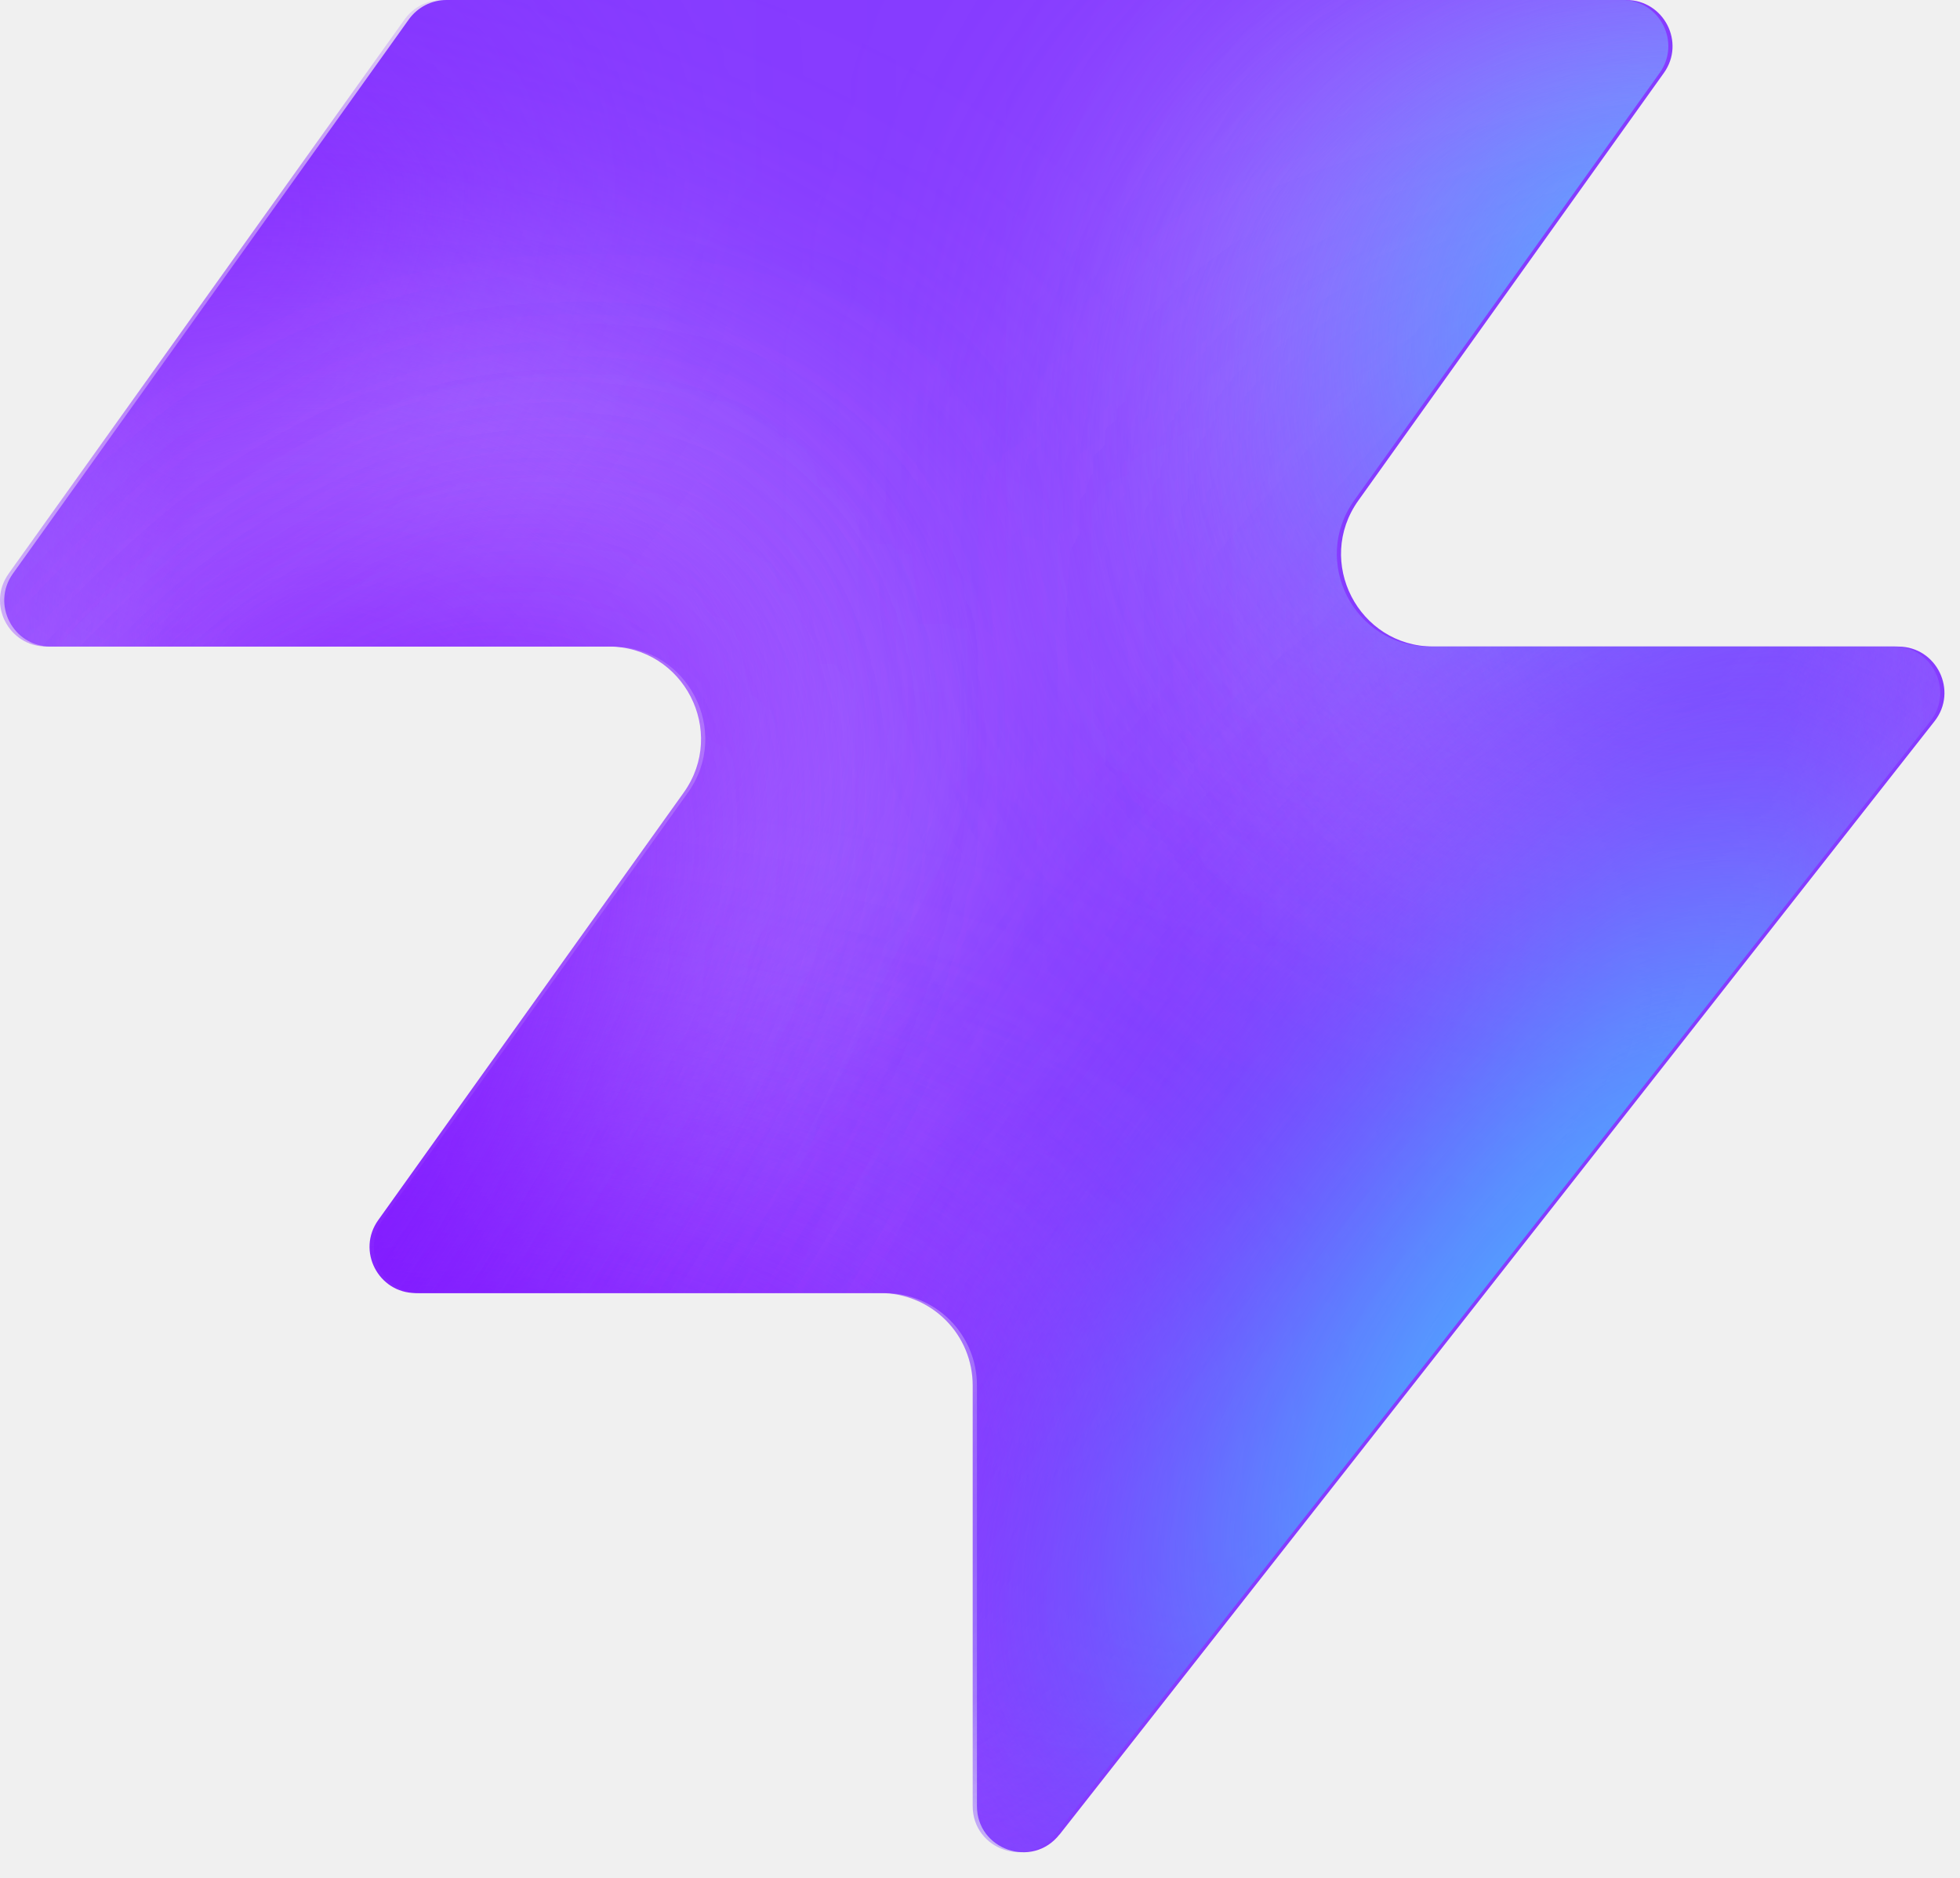
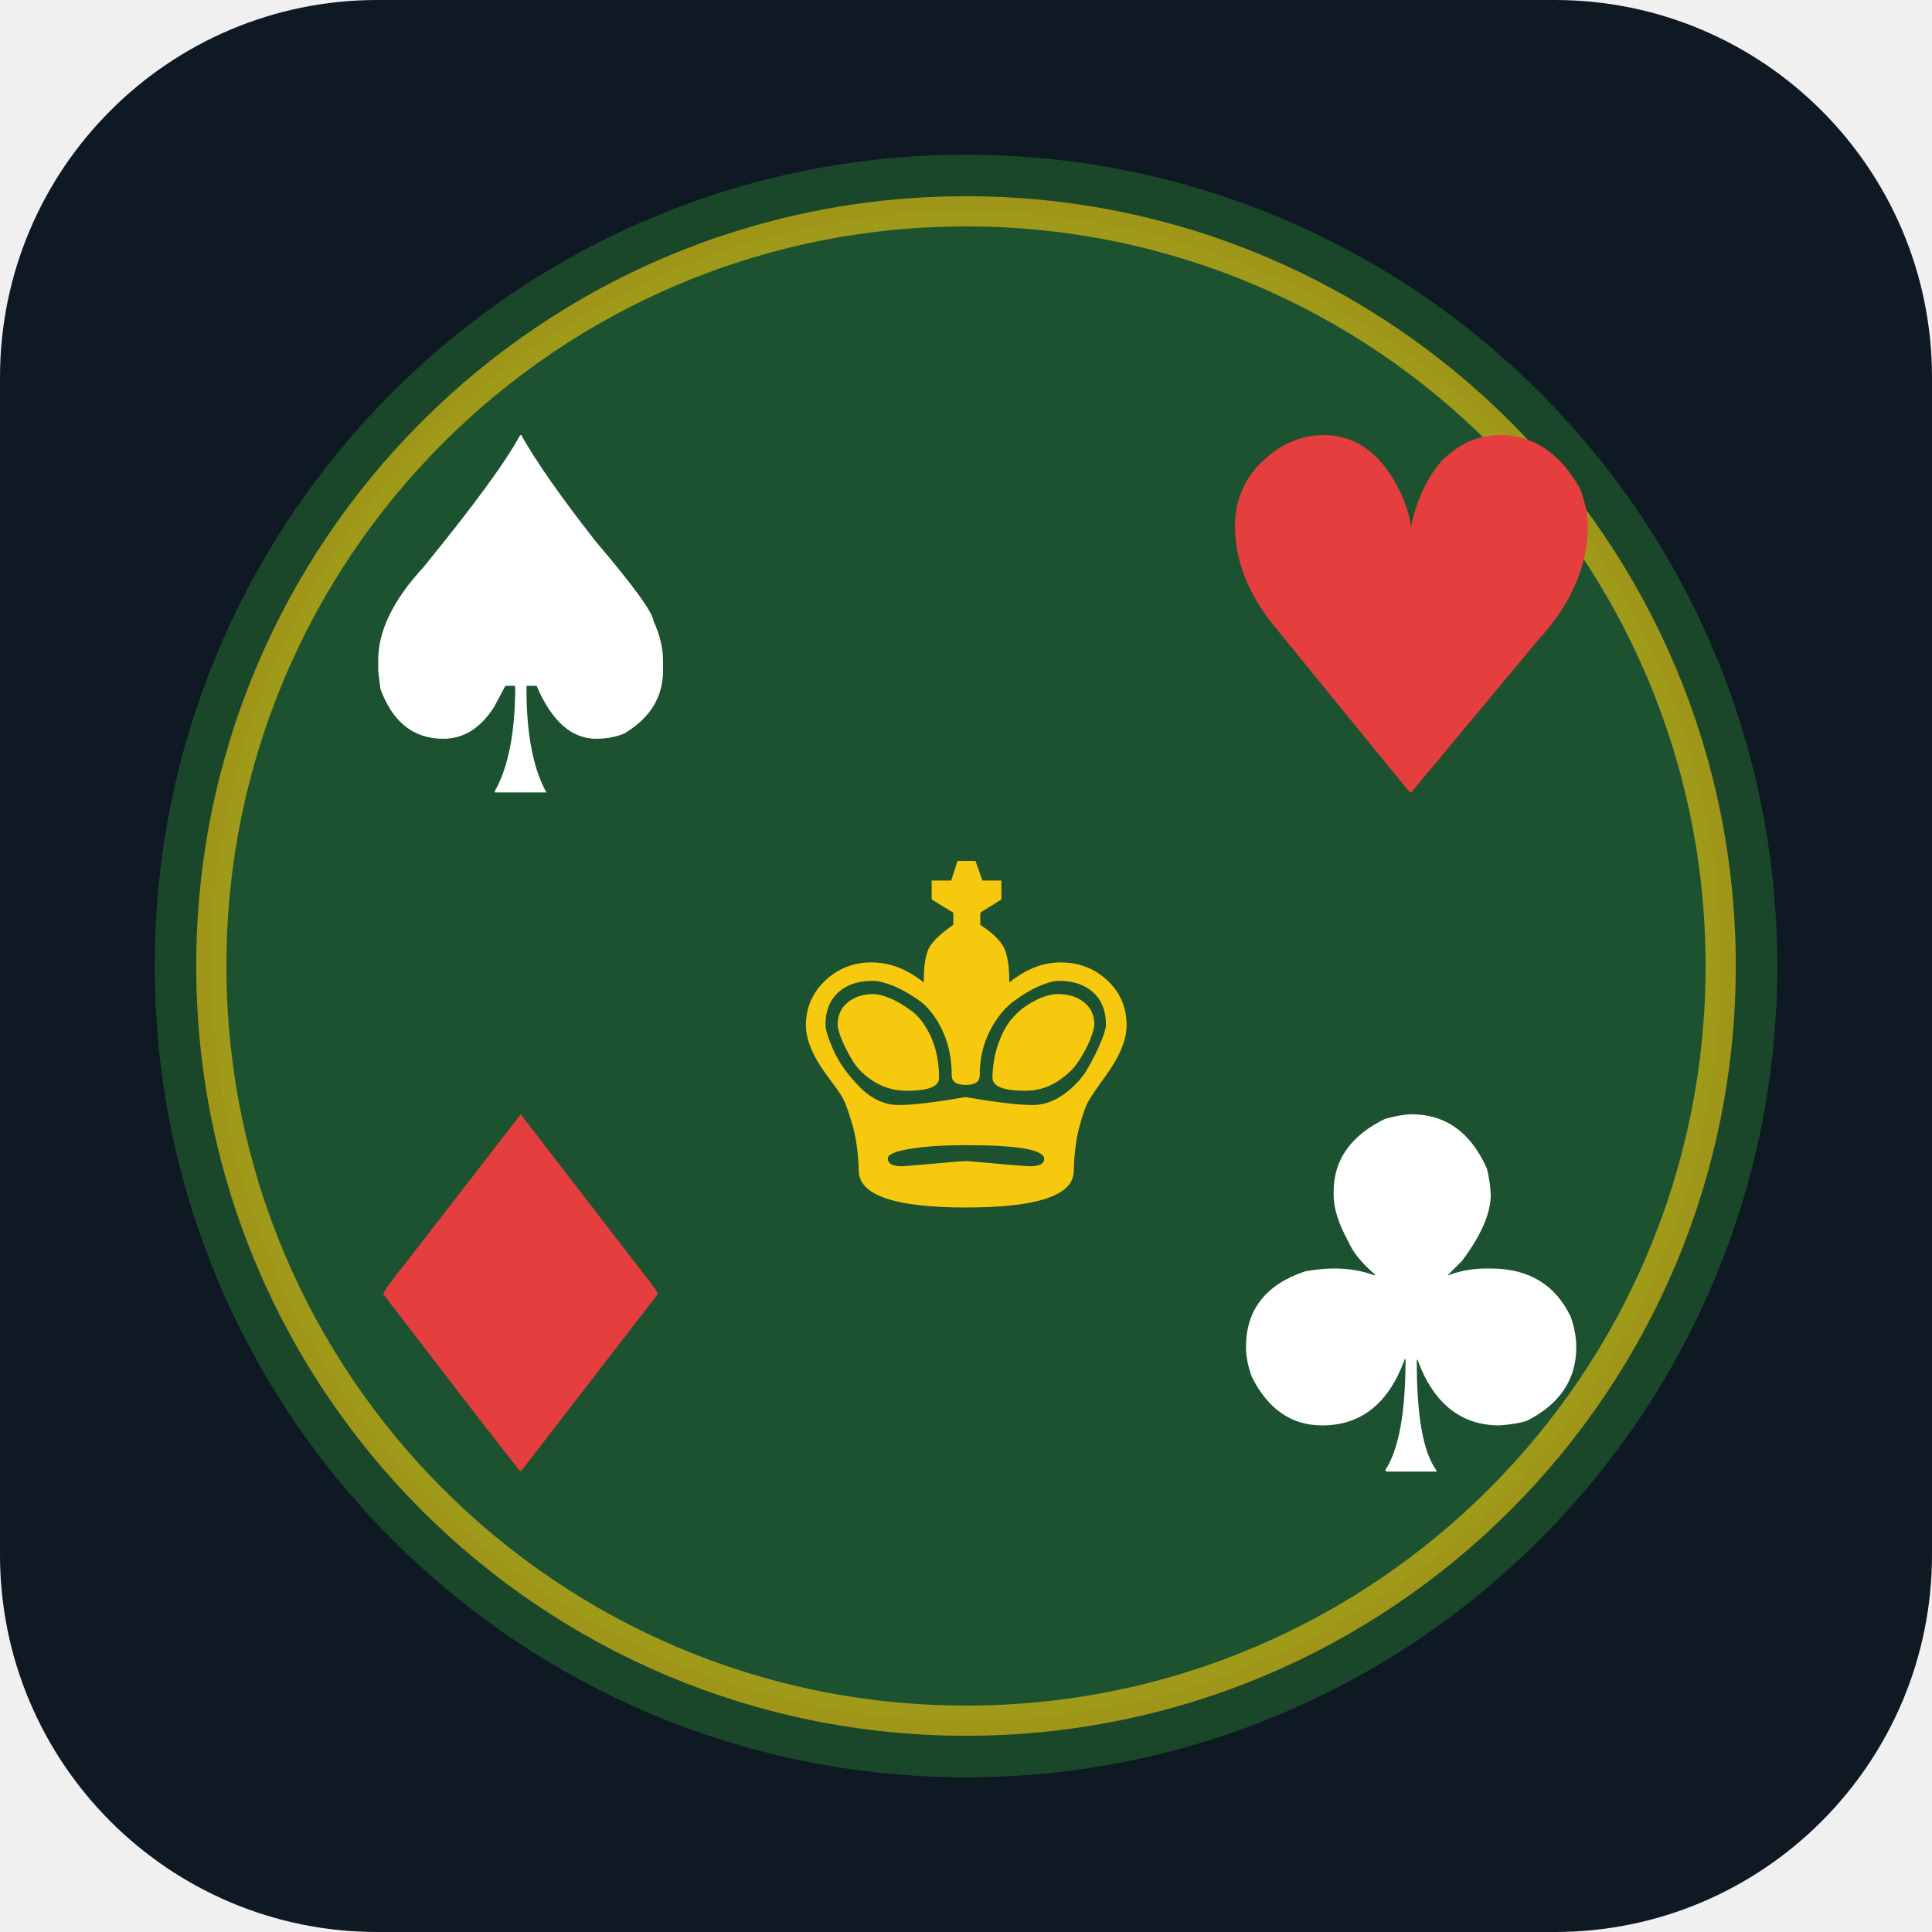
- <svg xmlns="http://www.w3.org/2000/svg" width="48" height="46" fill="none" viewBox="0 0 48 46">
-   <path fill="#863bff" d="M25.946 44.938c-.664.845-2.021.375-2.021-.698V33.937a2.26 2.26 0 0 0-2.262-2.262H10.287c-.92 0-1.456-1.04-.92-1.788l7.48-10.471c1.07-1.497 0-3.578-1.842-3.578H1.237c-.92 0-1.456-1.04-.92-1.788L10.013.474c.214-.297.556-.474.92-.474h28.894c.92 0 1.456 1.04.92 1.788l-7.48 10.471c-1.07 1.498 0 3.579 1.842 3.579h11.377c.943 0 1.473 1.088.89 1.83L25.947 44.94z" style="fill:#863bff;fill:color(display-p3 .525 .23 1);fill-opacity:1" />
-   <mask id="a" width="48" height="46" x="0" y="0" maskUnits="userSpaceOnUse" style="mask-type:alpha">
-     <path fill="#000" d="M25.842 44.938c-.664.844-2.021.375-2.021-.698V33.937a2.26 2.26 0 0 0-2.262-2.262H10.183c-.92 0-1.456-1.04-.92-1.788l7.48-10.471c1.07-1.498 0-3.579-1.842-3.579H1.133c-.92 0-1.456-1.04-.92-1.787L9.91.473c.214-.297.556-.474.92-.474h28.894c.92 0 1.456 1.04.92 1.788l-7.48 10.471c-1.07 1.498 0 3.578 1.842 3.578h11.377c.943 0 1.473 1.088.89 1.832L25.843 44.94z" style="fill:#000;fill-opacity:1" />
-   </mask>
-   <g mask="url(#a)">
-     <g filter="url(#b)">
-       <ellipse cx="5.508" cy="14.704" fill="#ede6ff" rx="5.508" ry="14.704" style="fill:#ede6ff;fill:color(display-p3 .927 .903 1);fill-opacity:1" transform="matrix(.00324 1 1 -.00324 -4.47 31.516)" />
-     </g>
-     <g filter="url(#c)">
-       <ellipse cx="10.399" cy="29.851" fill="#ede6ff" rx="10.399" ry="29.851" style="fill:#ede6ff;fill:color(display-p3 .927 .903 1);fill-opacity:1" transform="matrix(.00324 1 1 -.00324 -39.328 7.883)" />
-     </g>
-     <g filter="url(#d)">
-       <ellipse cx="5.508" cy="30.487" fill="#7e14ff" rx="5.508" ry="30.487" style="fill:#7e14ff;fill:color(display-p3 .492 .077 1);fill-opacity:1" transform="rotate(89.814 -25.913 -14.639)scale(1 -1)" />
-     </g>
-     <g filter="url(#e)">
-       <ellipse cx="5.508" cy="30.599" fill="#7e14ff" rx="5.508" ry="30.599" style="fill:#7e14ff;fill:color(display-p3 .492 .077 1);fill-opacity:1" transform="rotate(89.814 -32.644 -3.334)scale(1 -1)" />
-     </g>
-     <g filter="url(#f)">
-       <ellipse cx="5.508" cy="30.599" fill="#7e14ff" rx="5.508" ry="30.599" style="fill:#7e14ff;fill:color(display-p3 .492 .077 1);fill-opacity:1" transform="matrix(.00324 1 1 -.00324 -34.34 30.47)" />
-     </g>
-     <g filter="url(#g)">
-       <ellipse cx="14.072" cy="22.078" fill="#ede6ff" rx="14.072" ry="22.078" style="fill:#ede6ff;fill:color(display-p3 .927 .903 1);fill-opacity:1" transform="rotate(93.35 24.506 48.493)scale(-1 1)" />
-     </g>
-     <g filter="url(#h)">
-       <ellipse cx="3.47" cy="21.501" fill="#7e14ff" rx="3.47" ry="21.501" style="fill:#7e14ff;fill:color(display-p3 .492 .077 1);fill-opacity:1" transform="rotate(89.009 28.708 47.59)scale(-1 1)" />
-     </g>
-     <g filter="url(#i)">
-       <ellipse cx="3.47" cy="21.501" fill="#7e14ff" rx="3.47" ry="21.501" style="fill:#7e14ff;fill:color(display-p3 .492 .077 1);fill-opacity:1" transform="rotate(89.009 28.708 47.59)scale(-1 1)" />
-     </g>
-     <g filter="url(#j)">
-       <ellipse cx=".387" cy="8.972" fill="#7e14ff" rx="4.407" ry="29.108" style="fill:#7e14ff;fill:color(display-p3 .492 .077 1);fill-opacity:1" transform="rotate(39.51 .387 8.972)" />
-     </g>
-     <g filter="url(#k)">
-       <ellipse cx="47.523" cy="-6.092" fill="#7e14ff" rx="4.407" ry="29.108" style="fill:#7e14ff;fill:color(display-p3 .492 .077 1);fill-opacity:1" transform="rotate(37.892 47.523 -6.092)" />
-     </g>
-     <g filter="url(#l)">
-       <ellipse cx="41.412" cy="6.333" fill="#47bfff" rx="5.971" ry="9.665" style="fill:#47bfff;fill:color(display-p3 .28 .748 1);fill-opacity:1" transform="rotate(37.892 41.412 6.333)" />
-     </g>
-     <g filter="url(#m)">
-       <ellipse cx="-1.879" cy="38.332" fill="#7e14ff" rx="4.407" ry="29.108" style="fill:#7e14ff;fill:color(display-p3 .492 .077 1);fill-opacity:1" transform="rotate(37.892 -1.88 38.332)" />
-     </g>
-     <g filter="url(#n)">
-       <ellipse cx="-1.879" cy="38.332" fill="#7e14ff" rx="4.407" ry="29.108" style="fill:#7e14ff;fill:color(display-p3 .492 .077 1);fill-opacity:1" transform="rotate(37.892 -1.88 38.332)" />
-     </g>
-     <g filter="url(#o)">
-       <ellipse cx="35.651" cy="29.907" fill="#7e14ff" rx="4.407" ry="29.108" style="fill:#7e14ff;fill:color(display-p3 .492 .077 1);fill-opacity:1" transform="rotate(37.892 35.651 29.907)" />
-     </g>
-     <g filter="url(#p)">
-       <ellipse cx="38.418" cy="32.4" fill="#47bfff" rx="5.971" ry="15.297" style="fill:#47bfff;fill:color(display-p3 .28 .748 1);fill-opacity:1" transform="rotate(37.892 38.418 32.4)" />
-     </g>
-   </g>
-   <defs>
-     <filter id="b" width="60.045" height="41.654" x="-19.77" y="16.149" color-interpolation-filters="sRGB" filterUnits="userSpaceOnUse">
-       <feFlood flood-opacity="0" result="BackgroundImageFix" />
-       <feBlend in="SourceGraphic" in2="BackgroundImageFix" result="shape" />
-       <feGaussianBlur result="effect1_foregroundBlur_2002_17158" stdDeviation="7.659" />
-     </filter>
-     <filter id="c" width="90.34" height="51.437" x="-54.613" y="-7.533" color-interpolation-filters="sRGB" filterUnits="userSpaceOnUse">
-       <feFlood flood-opacity="0" result="BackgroundImageFix" />
-       <feBlend in="SourceGraphic" in2="BackgroundImageFix" result="shape" />
-       <feGaussianBlur result="effect1_foregroundBlur_2002_17158" stdDeviation="7.659" />
-     </filter>
-     <filter id="d" width="79.355" height="29.4" x="-49.64" y="2.03" color-interpolation-filters="sRGB" filterUnits="userSpaceOnUse">
-       <feFlood flood-opacity="0" result="BackgroundImageFix" />
-       <feBlend in="SourceGraphic" in2="BackgroundImageFix" result="shape" />
-       <feGaussianBlur result="effect1_foregroundBlur_2002_17158" stdDeviation="4.596" />
-     </filter>
-     <filter id="e" width="79.579" height="29.4" x="-45.045" y="20.029" color-interpolation-filters="sRGB" filterUnits="userSpaceOnUse">
-       <feFlood flood-opacity="0" result="BackgroundImageFix" />
-       <feBlend in="SourceGraphic" in2="BackgroundImageFix" result="shape" />
-       <feGaussianBlur result="effect1_foregroundBlur_2002_17158" stdDeviation="4.596" />
-     </filter>
-     <filter id="f" width="79.579" height="29.4" x="-43.513" y="21.178" color-interpolation-filters="sRGB" filterUnits="userSpaceOnUse">
-       <feFlood flood-opacity="0" result="BackgroundImageFix" />
-       <feBlend in="SourceGraphic" in2="BackgroundImageFix" result="shape" />
-       <feGaussianBlur result="effect1_foregroundBlur_2002_17158" stdDeviation="4.596" />
-     </filter>
-     <filter id="g" width="74.749" height="58.852" x="15.756" y="-17.901" color-interpolation-filters="sRGB" filterUnits="userSpaceOnUse">
-       <feFlood flood-opacity="0" result="BackgroundImageFix" />
-       <feBlend in="SourceGraphic" in2="BackgroundImageFix" result="shape" />
-       <feGaussianBlur result="effect1_foregroundBlur_2002_17158" stdDeviation="7.659" />
-     </filter>
-     <filter id="h" width="61.377" height="25.362" x="23.548" y="2.284" color-interpolation-filters="sRGB" filterUnits="userSpaceOnUse">
-       <feFlood flood-opacity="0" result="BackgroundImageFix" />
-       <feBlend in="SourceGraphic" in2="BackgroundImageFix" result="shape" />
-       <feGaussianBlur result="effect1_foregroundBlur_2002_17158" stdDeviation="4.596" />
-     </filter>
-     <filter id="i" width="61.377" height="25.362" x="23.548" y="2.284" color-interpolation-filters="sRGB" filterUnits="userSpaceOnUse">
-       <feFlood flood-opacity="0" result="BackgroundImageFix" />
-       <feBlend in="SourceGraphic" in2="BackgroundImageFix" result="shape" />
-       <feGaussianBlur result="effect1_foregroundBlur_2002_17158" stdDeviation="4.596" />
-     </filter>
-     <filter id="j" width="56.045" height="63.649" x="-27.636" y="-22.853" color-interpolation-filters="sRGB" filterUnits="userSpaceOnUse">
-       <feFlood flood-opacity="0" result="BackgroundImageFix" />
-       <feBlend in="SourceGraphic" in2="BackgroundImageFix" result="shape" />
-       <feGaussianBlur result="effect1_foregroundBlur_2002_17158" stdDeviation="4.596" />
-     </filter>
-     <filter id="k" width="54.814" height="64.646" x="20.116" y="-38.415" color-interpolation-filters="sRGB" filterUnits="userSpaceOnUse">
-       <feFlood flood-opacity="0" result="BackgroundImageFix" />
-       <feBlend in="SourceGraphic" in2="BackgroundImageFix" result="shape" />
-       <feGaussianBlur result="effect1_foregroundBlur_2002_17158" stdDeviation="4.596" />
-     </filter>
-     <filter id="l" width="33.541" height="35.313" x="24.641" y="-11.323" color-interpolation-filters="sRGB" filterUnits="userSpaceOnUse">
-       <feFlood flood-opacity="0" result="BackgroundImageFix" />
-       <feBlend in="SourceGraphic" in2="BackgroundImageFix" result="shape" />
-       <feGaussianBlur result="effect1_foregroundBlur_2002_17158" stdDeviation="4.596" />
-     </filter>
-     <filter id="m" width="54.814" height="64.646" x="-29.286" y="6.009" color-interpolation-filters="sRGB" filterUnits="userSpaceOnUse">
-       <feFlood flood-opacity="0" result="BackgroundImageFix" />
-       <feBlend in="SourceGraphic" in2="BackgroundImageFix" result="shape" />
-       <feGaussianBlur result="effect1_foregroundBlur_2002_17158" stdDeviation="4.596" />
-     </filter>
-     <filter id="n" width="54.814" height="64.646" x="-29.286" y="6.009" color-interpolation-filters="sRGB" filterUnits="userSpaceOnUse">
-       <feFlood flood-opacity="0" result="BackgroundImageFix" />
-       <feBlend in="SourceGraphic" in2="BackgroundImageFix" result="shape" />
-       <feGaussianBlur result="effect1_foregroundBlur_2002_17158" stdDeviation="4.596" />
-     </filter>
-     <filter id="o" width="54.814" height="64.646" x="8.244" y="-2.416" color-interpolation-filters="sRGB" filterUnits="userSpaceOnUse">
-       <feFlood flood-opacity="0" result="BackgroundImageFix" />
-       <feBlend in="SourceGraphic" in2="BackgroundImageFix" result="shape" />
-       <feGaussianBlur result="effect1_foregroundBlur_2002_17158" stdDeviation="4.596" />
-     </filter>
-     <filter id="p" width="39.409" height="43.623" x="18.713" y="10.588" color-interpolation-filters="sRGB" filterUnits="userSpaceOnUse">
-       <feFlood flood-opacity="0" result="BackgroundImageFix" />
-       <feBlend in="SourceGraphic" in2="BackgroundImageFix" result="shape" />
-       <feGaussianBlur result="effect1_foregroundBlur_2002_17158" stdDeviation="4.596" />
-     </filter>
-   </defs>
+ <svg xmlns="http://www.w3.org/2000/svg" viewBox="0 0 512 512">
+   <rect width="512" height="512" rx="100" fill="#0f1923" />
+   <circle cx="256" cy="256" r="215" fill="#1a472a" />
+   <circle cx="256" cy="256" r="200" fill="#1d5230" />
+   <circle cx="256" cy="256" r="200" fill="none" stroke="#f6c90e" stroke-width="8" opacity="0.6" />
+   <text x="138" y="210" font-size="130" font-family="Georgia,serif" fill="white" text-anchor="middle">♠</text>
+   <text x="374" y="210" font-size="130" font-family="Georgia,serif" fill="#e53e3e" text-anchor="middle">♥</text>
+   <text x="138" y="390" font-size="130" font-family="Georgia,serif" fill="#e53e3e" text-anchor="middle">♦</text>
+   <text x="374" y="390" font-size="130" font-family="Georgia,serif" fill="white" text-anchor="middle">♣</text>
+   <text x="256" y="320" font-size="140" font-family="Georgia,serif" fill="#f6c90e" text-anchor="middle">♚</text>
</svg>
